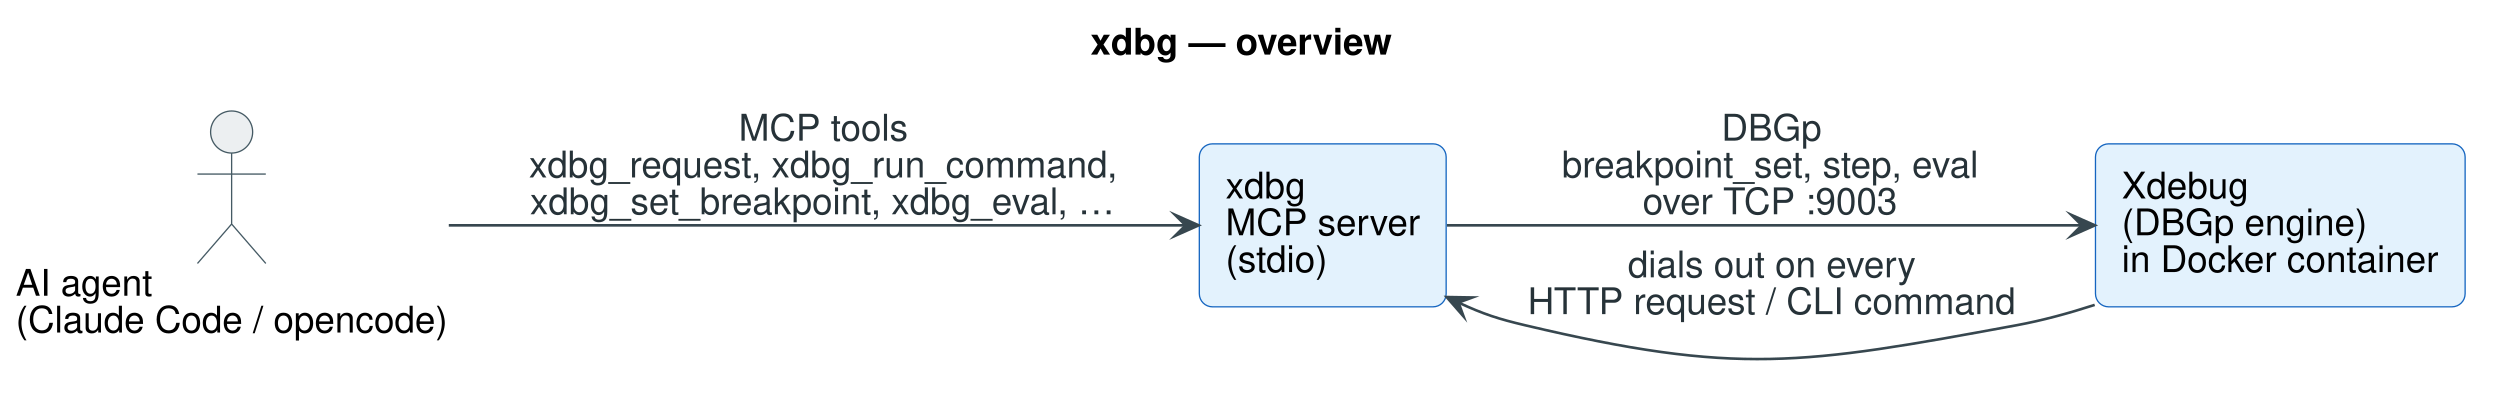
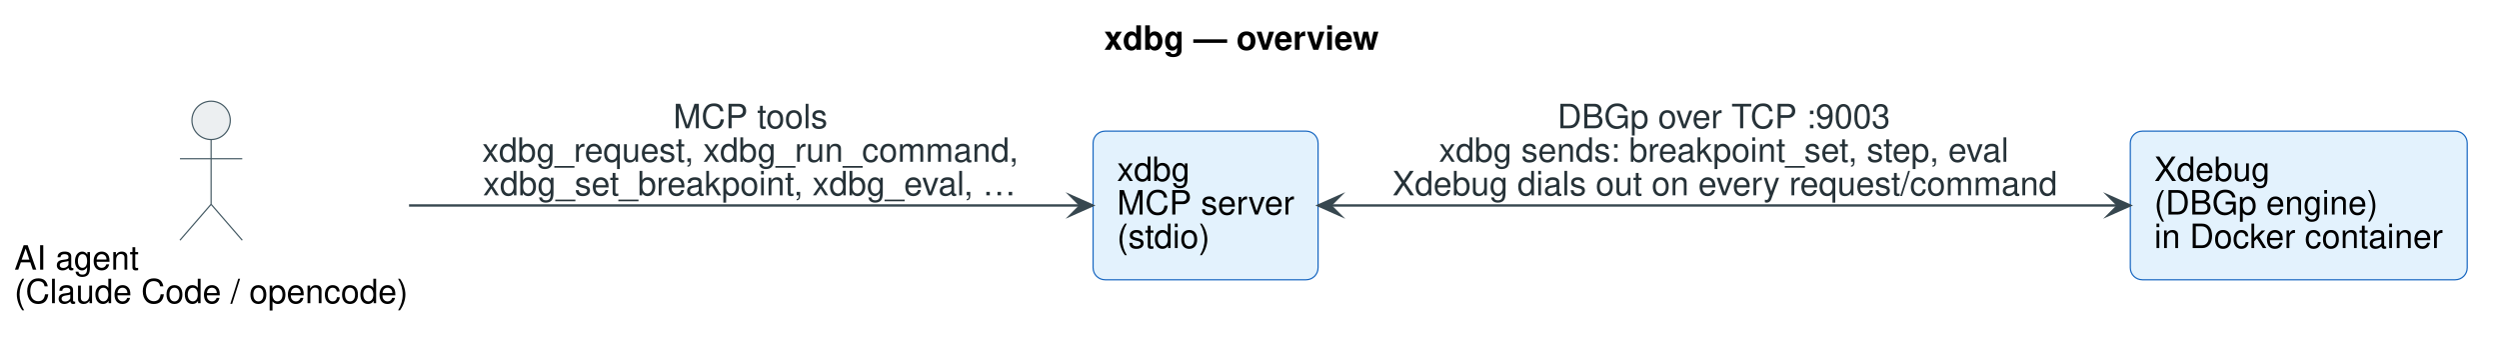
- <svg xmlns="http://www.w3.org/2000/svg" contentStyleType="text/css" data-diagram-type="DESCRIPTION" height="157px" preserveAspectRatio="none" style="width:951px;height:157px;background:#FFFFFF;" version="1.1" viewBox="0 0 951 157" width="951px" zoomAndPan="magnify">
+ <svg xmlns="http://www.w3.org/2000/svg" contentStyleType="text/css" data-diagram-type="DESCRIPTION" height="143px" preserveAspectRatio="none" style="width:1043px;height:143px;background:#FFFFFF;" version="1.1" viewBox="0 0 1043 143" width="1043px" zoomAndPan="magnify">
  <defs />
  <g>
    <g class="title" data-source-line="25">
-       <text fill="#000000" font-family="'Helvetica'" font-size="14" font-weight="700" lengthAdjust="spacing" textLength="115.144" x="414.794" y="20.78">xdbg — overview</text>
+       <text fill="#000000" font-family="'Helvetica'" font-size="14" font-weight="700" lengthAdjust="spacing" textLength="115.144" x="460.794" y="20.78">xdbg — overview</text>
    </g>
    <g class="entity" data-qualified-name="agent" data-source-line="27" id="ent0001">
      <ellipse cx="88.11" cy="50.22" fill="#ECEFF1" rx="8" ry="8" style="stroke:#455A64;stroke-width:0.5;" />
      <path d="M88.11,58.22 L88.11,85.22 M75.11,66.22 L101.11,66.22 M88.11,85.22 L75.11,100.22 M88.11,85.22 L101.11,100.22" fill="none" style="stroke:#455A64;stroke-width:0.5;" />
      <text fill="#000000" font-family="'Helvetica'" font-size="14" lengthAdjust="spacing" textLength="52.151" x="6" y="112.5">AI agent</text>
      <text fill="#000000" font-family="'Helvetica'" font-size="14" lengthAdjust="spacing" textLength="164.22" x="6" y="126.5">(Claude Code / opencode)</text>
    </g>
    <g class="entity" data-qualified-name="xdbg" data-source-line="28" id="ent0002">
      <rect fill="#E3F2FD" height="62" rx="5" ry="5" style="stroke:#1565C0;stroke-width:0.5;" width="93.897" x="456.22" y="54.72" />
      <text fill="#000000" font-family="'Helvetica'" font-size="14" lengthAdjust="spacing" textLength="30.358" x="466.22" y="75.5">xdbg</text>
      <text fill="#000000" font-family="'Helvetica'" font-size="14" lengthAdjust="spacing" textLength="73.897" x="466.22" y="89.5">MCP server</text>
      <text fill="#000000" font-family="'Helvetica'" font-size="14" lengthAdjust="spacing" textLength="38.897" x="466.22" y="103.5">(stdio)</text>
    </g>
    <g class="entity" data-qualified-name="xdebug" data-source-line="29" id="ent0003">
-       <rect fill="#E3F2FD" height="62" rx="5" ry="5" style="stroke:#1565C0;stroke-width:0.5;" width="140.613" x="797.12" y="54.72" />
-       <text fill="#000000" font-family="'Helvetica'" font-size="14" lengthAdjust="spacing" textLength="48.269" x="807.12" y="75.5">Xdebug</text>
-       <text fill="#000000" font-family="'Helvetica'" font-size="14" lengthAdjust="spacing" textLength="93.379" x="807.12" y="89.5">(DBGp engine)</text>
-       <text fill="#000000" font-family="'Helvetica'" font-size="14" lengthAdjust="spacing" textLength="120.613" x="807.12" y="103.5">in Docker container</text>
+       <rect fill="#E3F2FD" height="62" rx="5" ry="5" style="stroke:#1565C0;stroke-width:0.5;" width="140.613" x="889.12" y="54.72" />
+       <text fill="#000000" font-family="'Helvetica'" font-size="14" lengthAdjust="spacing" textLength="48.269" x="899.12" y="75.5">Xdebug</text>
+       <text fill="#000000" font-family="'Helvetica'" font-size="14" lengthAdjust="spacing" textLength="93.379" x="899.12" y="89.5">(DBGp engine)</text>
+       <text fill="#000000" font-family="'Helvetica'" font-size="14" lengthAdjust="spacing" textLength="120.613" x="899.12" y="103.5">in Docker container</text>
    </g>
    <g class="link" data-entity-1="ent0001" data-entity-2="ent0002" data-link-type="dependency" data-source-line="31" id="lnk4">
      <path d="M170.72,85.72 C256.06,85.72 382,85.72 450.98,85.72" fill="none" id="agent-to-xdbg" style="stroke:#37474F;stroke-width:1;" />
      <polygon fill="#37474F" points="455.98,85.72,446.98,81.72,450.98,85.72,446.98,89.72,455.98,85.72" style="stroke:#37474F;stroke-width:1;stroke-linejoin:miter;stroke-miterlimit:10;" />
      <text fill="#263238" font-family="'Helvetica'" font-size="14" lengthAdjust="spacing" textLength="64.572" x="281.006" y="53.5">MCP tools</text>
      <text fill="#263238" font-family="'Helvetica'" font-size="14" lengthAdjust="spacing" textLength="224.144" x="201.22" y="67.5">xdbg_request, xdbg_run_command,</text>
      <text fill="#263238" font-family="'Helvetica'" font-size="14" lengthAdjust="spacing" textLength="223.371" x="201.606" y="81.5">xdbg_set_breakpoint, xdbg_eval, …</text>
    </g>
    <g class="link" data-entity-1="ent0002" data-entity-2="ent0003" data-link-type="dependency" data-source-line="32" id="lnk5">
-       <path d="M550.42,85.72 C612.79,85.72 719.39,85.72 791.9,85.72" fill="none" id="xdbg-to-xdebug" style="stroke:#37474F;stroke-width:1;" />
-       <polygon fill="#37474F" points="796.9,85.72,787.9,81.72,791.9,85.72,787.9,89.72,796.9,85.72" style="stroke:#37474F;stroke-width:1;stroke-linejoin:miter;stroke-miterlimit:10;" />
-       <text fill="#263238" font-family="'Helvetica'" font-size="14" lengthAdjust="spacing" textLength="38.124" x="654.83" y="53.5">DBGp</text>
-       <text fill="#263238" font-family="'Helvetica'" font-size="14" lengthAdjust="spacing" textLength="159.544" x="594.12" y="67.5">breakpoint_set, step, eval</text>
-       <text fill="#263238" font-family="'Helvetica'" font-size="14" lengthAdjust="spacing" textLength="98.048" x="624.868" y="81.5">over TCP :9003</text>
-     </g>
-     <g class="link" data-entity-1="ent0003" data-entity-2="ent0002" data-link-type="dependency" data-source-line="33" id="lnk6">
-       <path d="M796.82,115.98 C787,119.17 776.92,121.91 767.12,123.72 C685.39,138.82 661,142.83 580.12,123.72 C570.07,121.35 564.375,119.536 554.815,115.096" fill="none" id="xdebug-to-xdbg" style="stroke:#37474F;stroke-width:1;" />
-       <polygon fill="#37474F" points="550.28,112.99,556.758,120.409,554.815,115.096,560.128,113.153,550.28,112.99" style="stroke:#37474F;stroke-width:1;stroke-linejoin:miter;stroke-miterlimit:10;" />
-       <text fill="#263238" font-family="'Helvetica'" font-size="14" lengthAdjust="spacing" textLength="109.731" x="619.23" y="105.5">dials out on every</text>
-       <text fill="#263238" font-family="'Helvetica'" font-size="14" lengthAdjust="spacing" textLength="185.951" x="581.12" y="119.5">HTTP request / CLI command</text>
+       <path d="M555.22,85.72 C635.18,85.72 790.11,85.72 884.01,85.72" fill="none" id="xdbg-xdebug" style="stroke:#37474F;stroke-width:1;" />
+       <polygon fill="#37474F" points="550.22,85.72,559.22,89.72,555.22,85.72,559.22,81.72,550.22,85.72" style="stroke:#37474F;stroke-width:1;stroke-linejoin:miter;stroke-miterlimit:10;" />
+       <polygon fill="#37474F" points="889.01,85.72,880.01,81.72,884.01,85.72,880.01,89.72,889.01,85.72" style="stroke:#37474F;stroke-width:1;stroke-linejoin:miter;stroke-miterlimit:10;" />
+       <text fill="#263238" font-family="'Helvetica'" font-size="14" lengthAdjust="spacing" textLength="140.061" x="650.006" y="53.5">DBGp over TCP :9003</text>
+       <text fill="#263238" font-family="'Helvetica'" font-size="14" lengthAdjust="spacing" textLength="238.93" x="600.572" y="67.5">xdbg sends: breakpoint_set, step, eval</text>
+       <text fill="#263238" font-family="'Helvetica'" font-size="14" lengthAdjust="spacing" textLength="277.833" x="581.12" y="81.5">Xdebug dials out on every request/command</text>
    </g>
  </g>
</svg>
